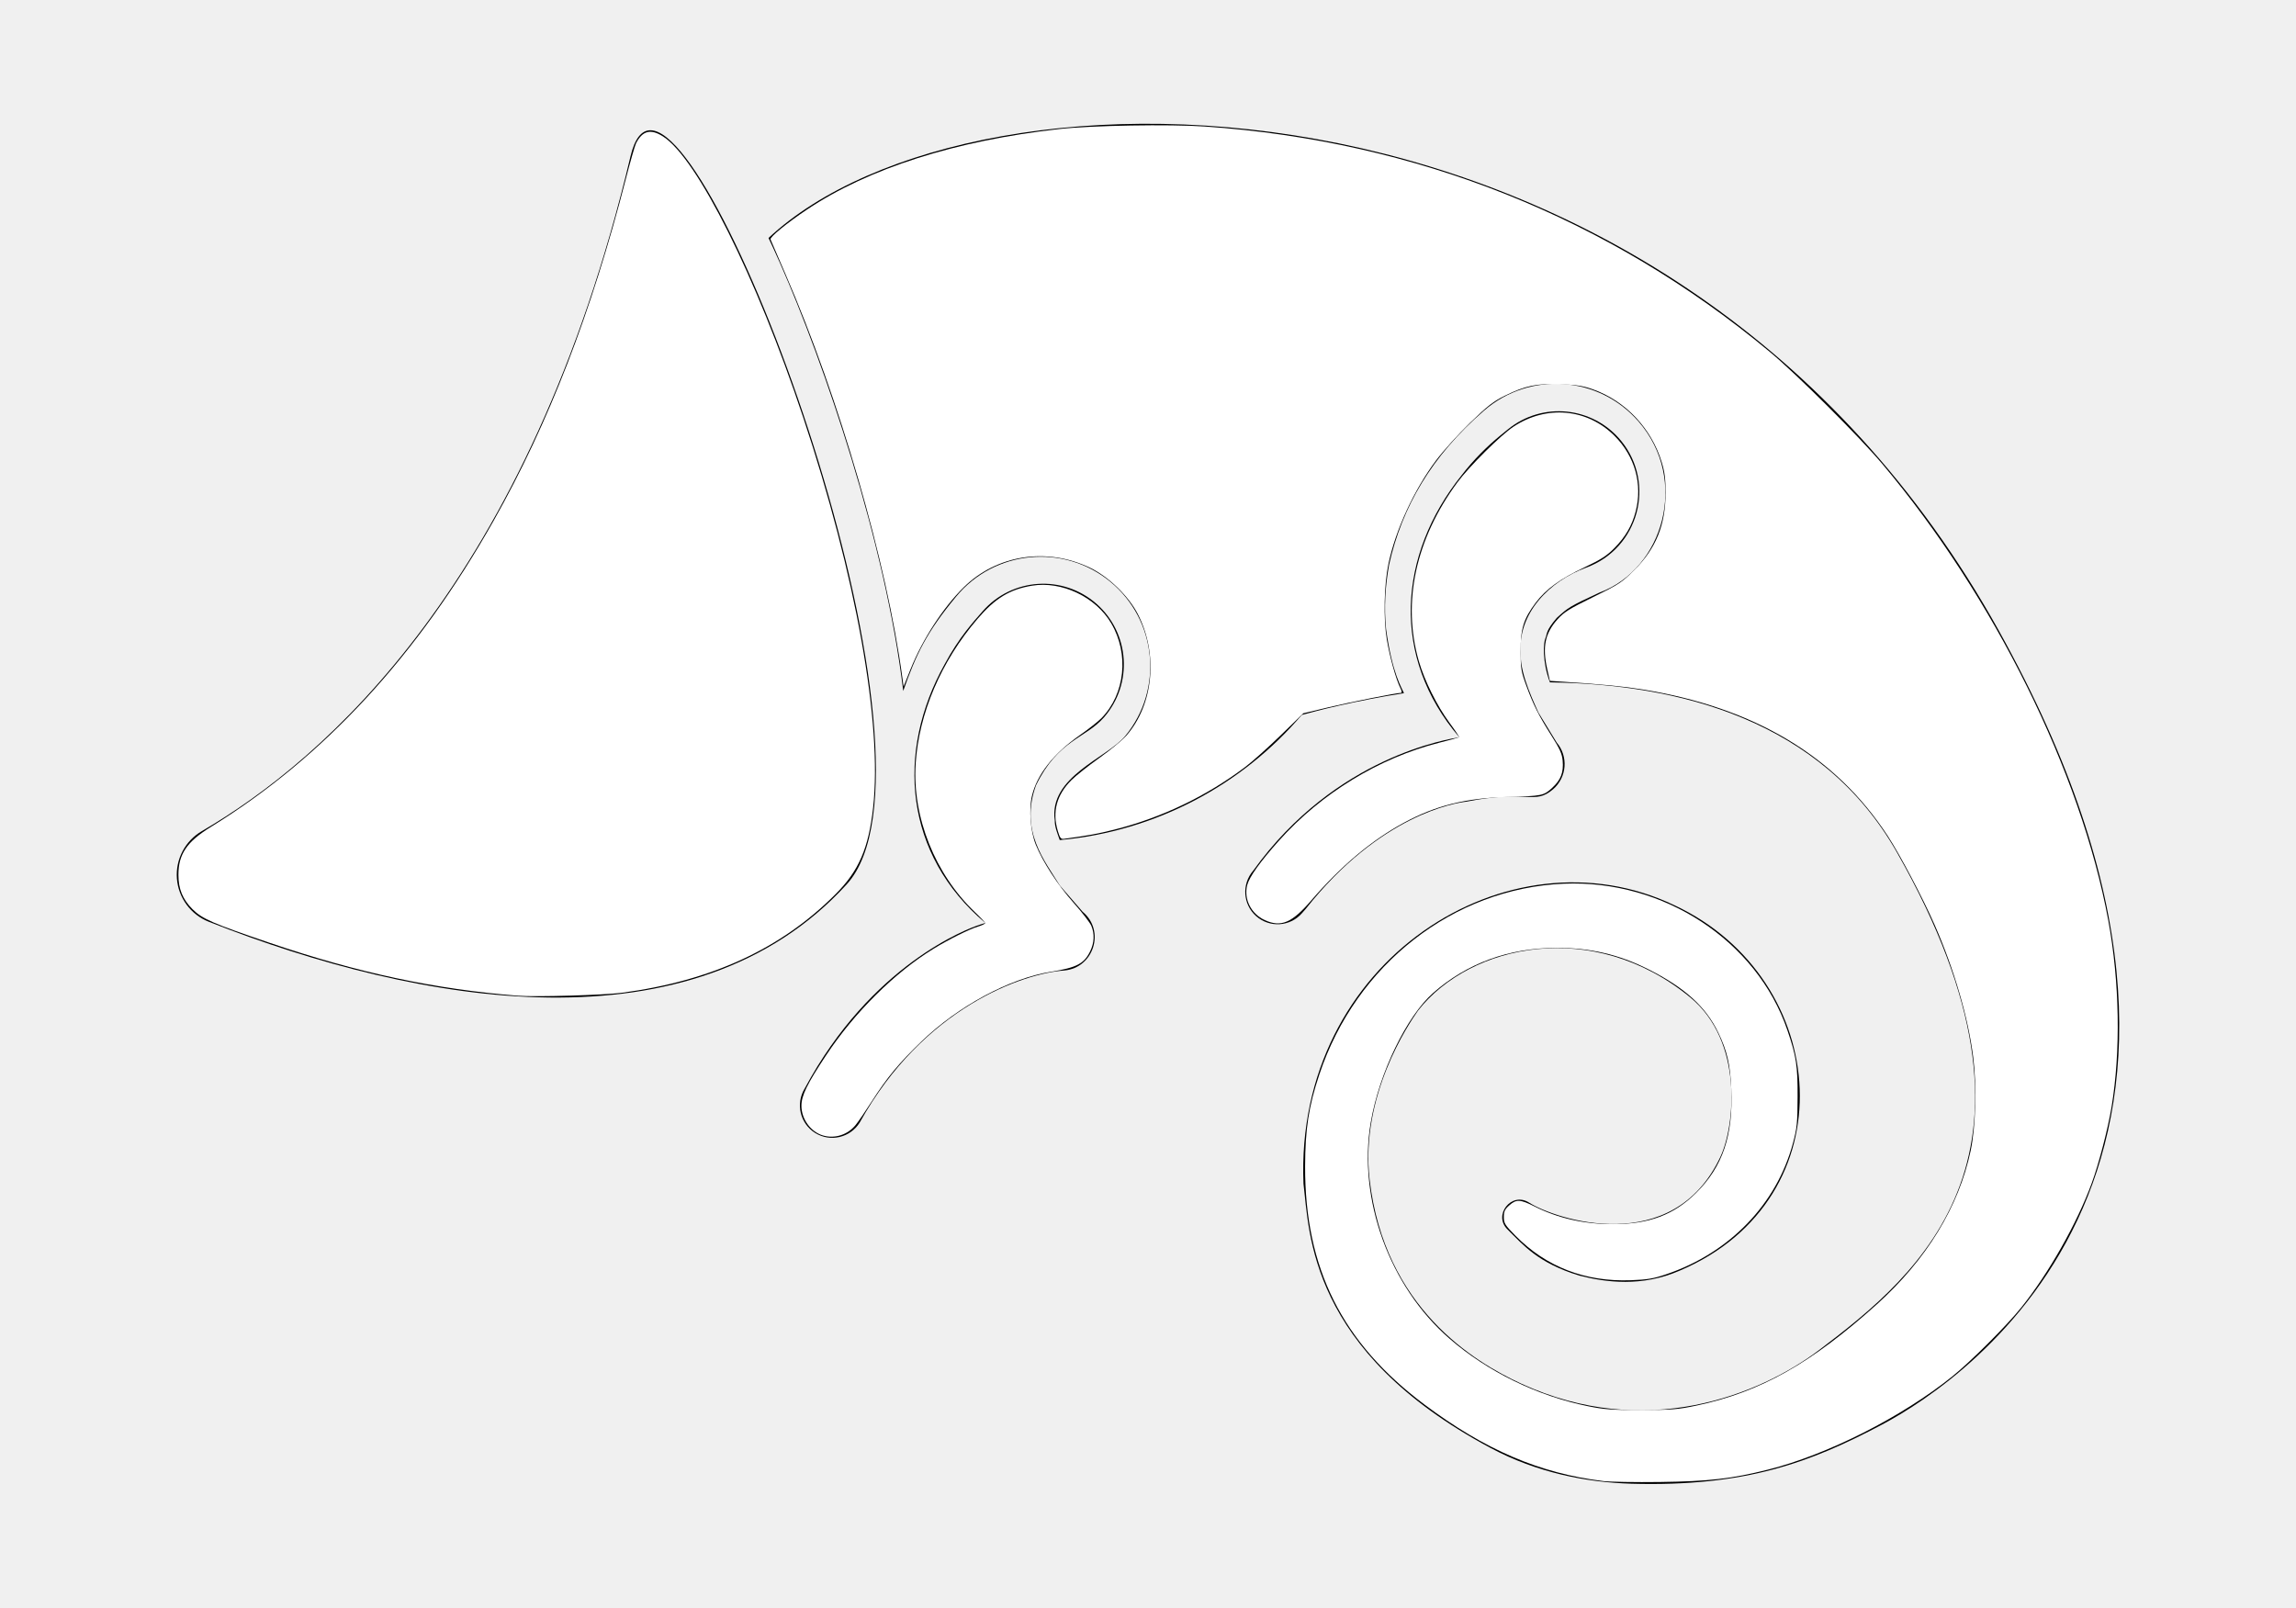
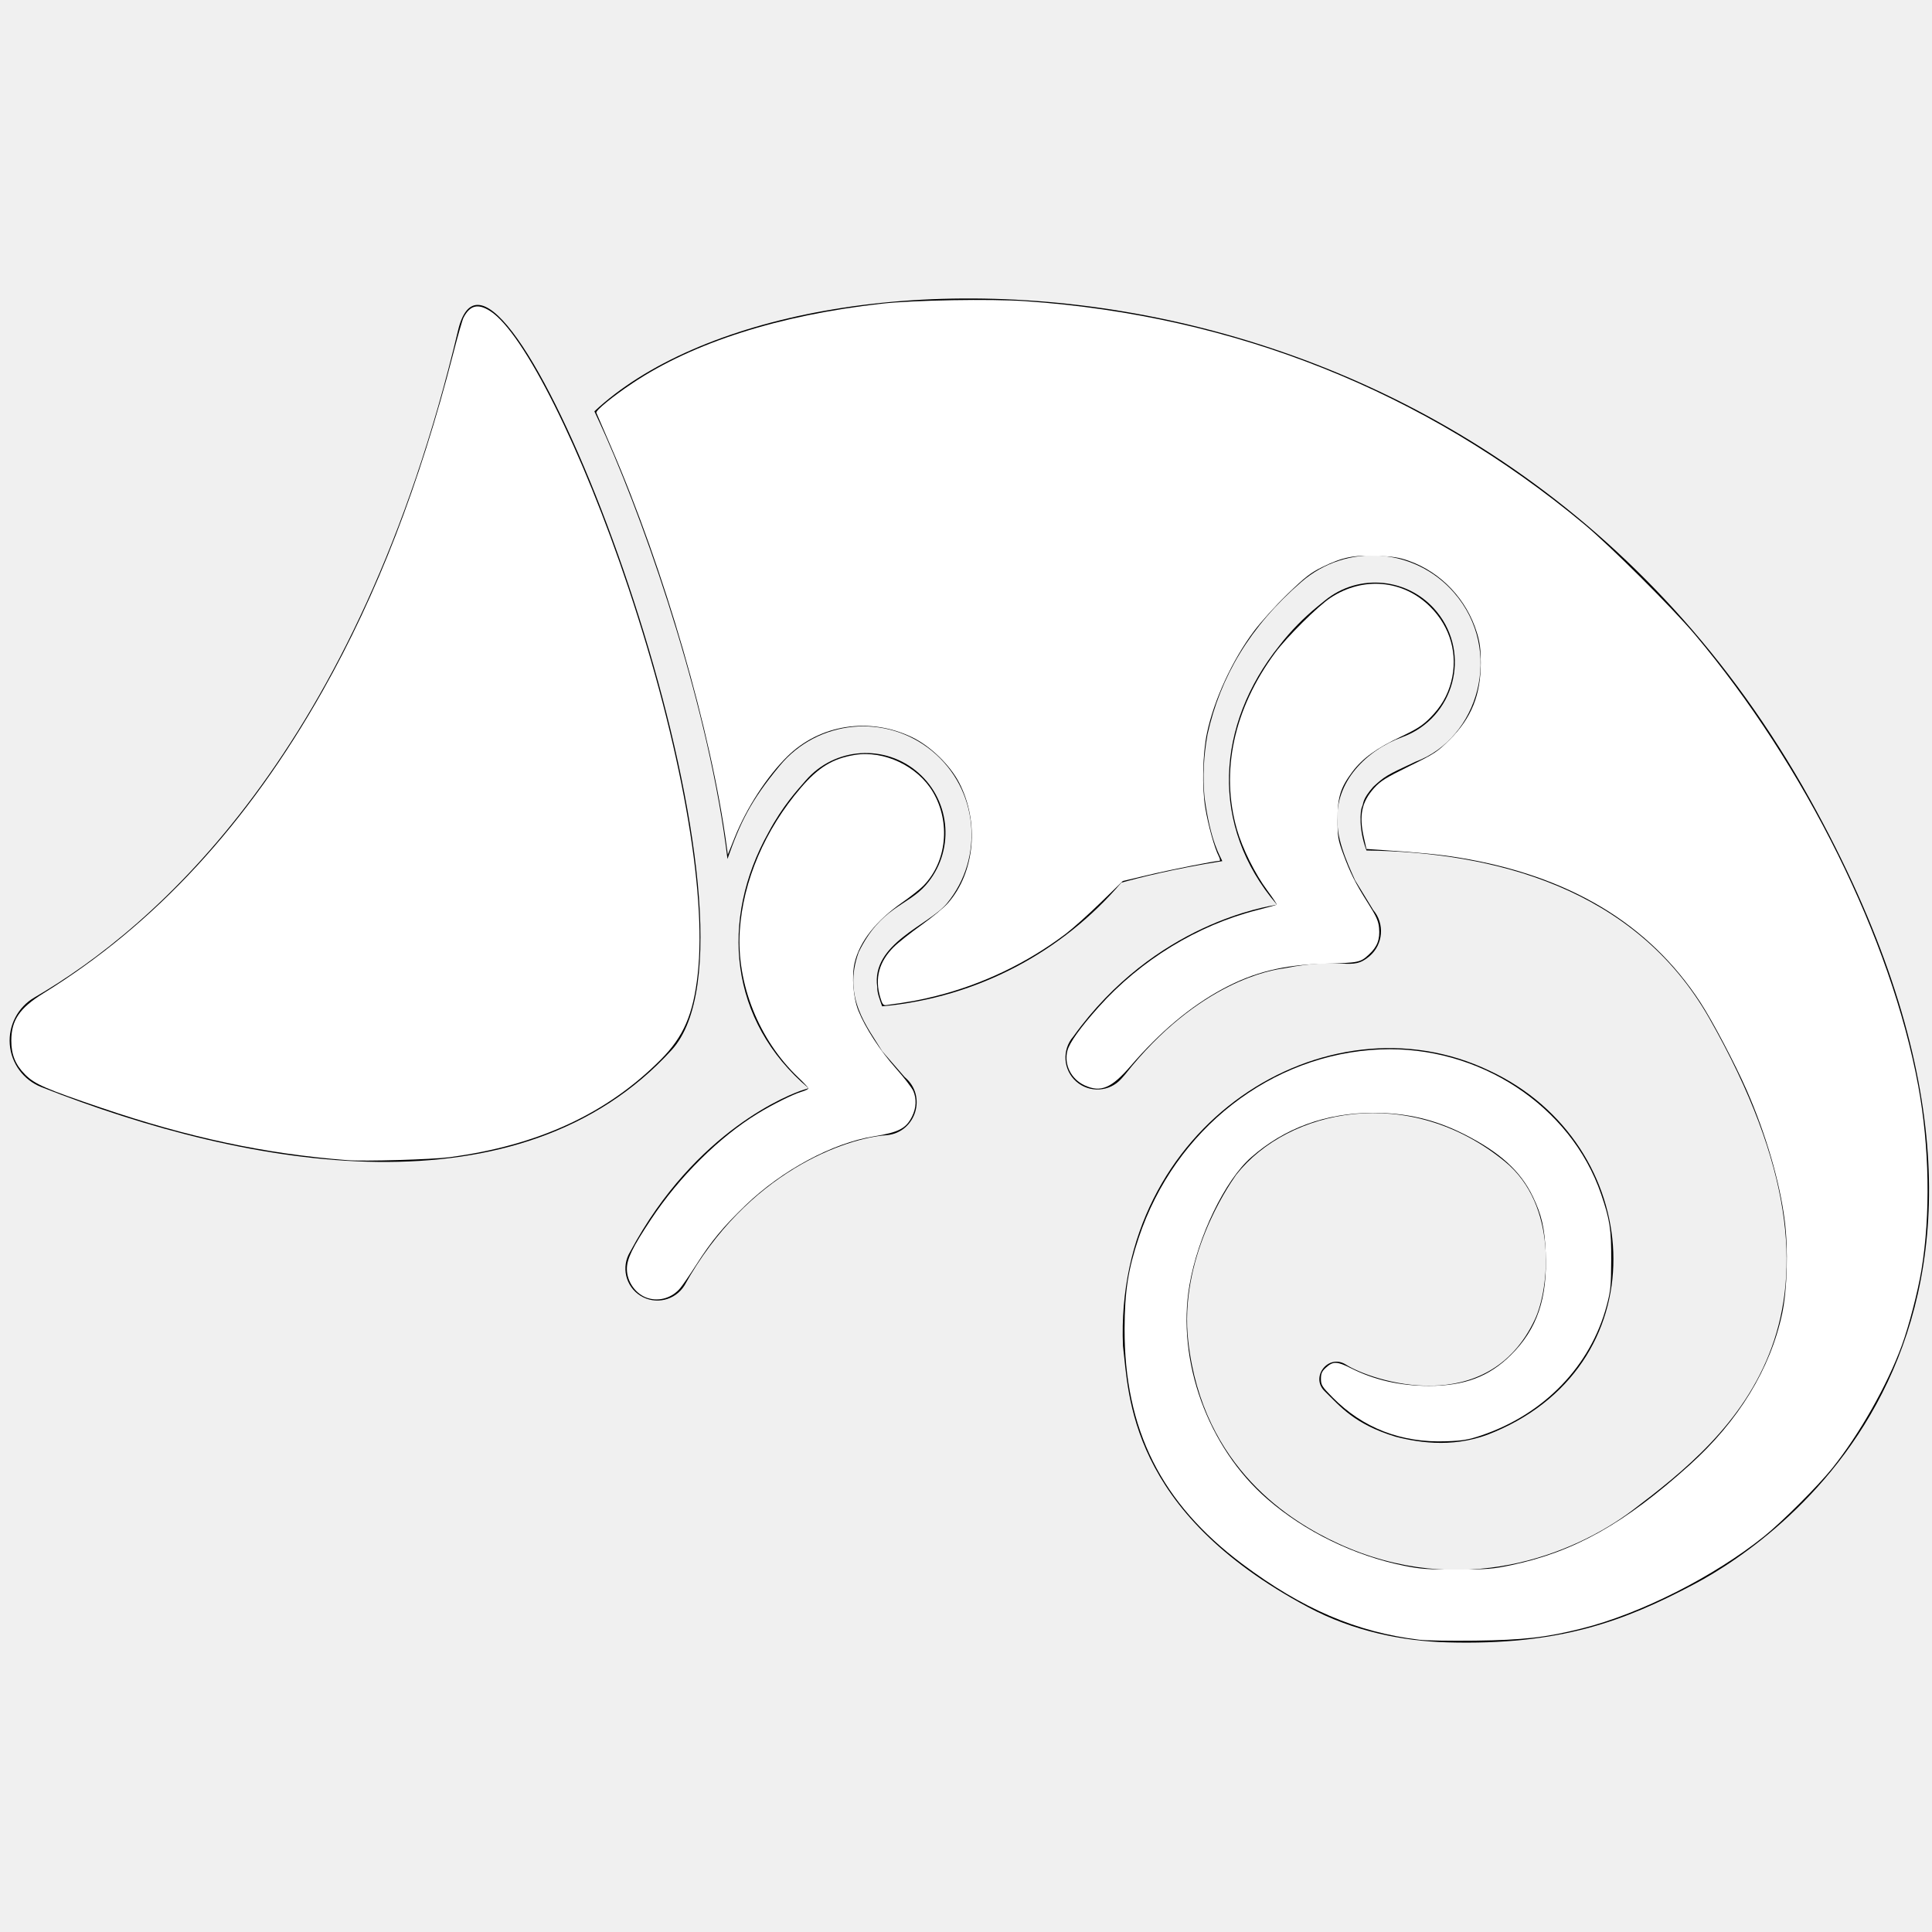
- <svg xmlns="http://www.w3.org/2000/svg" version="1.1" id="Capa_1" x="0px" y="0px" viewBox="0 0 598.076 418.829" xml:space="preserve" width="598.076" height="418.829">
+ <svg xmlns="http://www.w3.org/2000/svg" version="1.1" id="Capa_1" x="0px" y="0px" viewBox="0 0 600 600" xml:space="preserve" width="600" height="600">
  <defs id="defs19" />
-   <g id="g1" transform="matrix(1.02055,0,0,1.02055,46.04181,-43.58221)">
+   <g id="g1" transform="matrix(1.202269,0,0,1.202269,2.993219,3.36913)">
    <g id="g4">
      <path d="M 465.045,203.644 C 382.228,54.791 203.578,54.361 151.047,103.451 c 0.953,2.032 1.924,4.129 2.928,6.405 11.322,25.628 26.916,71.366 31.449,109.221 3.33,-9.44 5.908,-14.9 13.49,-24.067 9.815,-11.924 27.434,-13.635 39.367,-3.819 11.917,9.819 13.637,27.449 3.82,39.373 -4.686,5.65 -19.605,10.376 -17.99,21.58 -0.048,1.521 0.632,3.213 1.264,4.997 24.744,-2.25 46.635,-14.179 61.779,-31.935 4.049,-1.142 13.456,-3.578 26.086,-5.57 -0.498,-1.251 -3.021,-4.901 -4.58,-16.414 -0.535,-5.424 -0.211,-10.888 0.775,-16.356 3.291,-14.757 10.888,-27.798 24.23,-39.339 11.655,-10.13 29.324,-8.894 39.443,2.768 13.01,14.96 6.257,37.645 -9.877,43.626 -7.758,3.605 -8.021,3.812 -10.994,6.508 -2.92,3.384 -2.408,4.067 -2.885,5.143 -0.522,1.036 -0.877,6.014 1.135,11.312 32.711,0.437 69.279,9.506 88.517,43.301 43.706,76.827 5.913,107.647 -19.71,127.058 -15.273,11.571 -44.429,23.252 -76.158,8.637 -12.09,-5.569 -34.893,-19.404 -38.673,-52.084 -2.464,-21.306 9.978,-39.723 12.369,-43.139 13.438,-17.09 44.728,-23.659 69.444,-3.387 13.676,11.217 11.427,32.803 7.742,40.686 -12.139,25.967 -42.236,15.979 -48.891,11.702 -4.494,-2.819 -9.201,3.227 -5.457,6.882 4.074,3.998 7.705,8.528 18.297,11.764 6.77,1.747 16.03,2.954 25.635,-1.248 43.176,-18.271 38.964,-74.435 -1.308,-93.265 -42.346,-20.281 -97.059,14.168 -94.706,71.08 1.529,12.33 1.223,42.631 47.822,67.478 11.664,6.219 24.34,8.761 35.887,9.085 29.176,0.821 45.764,-5.441 64.02,-15.118 21.818,-11.565 104.685,-67.918 29.728,-202.672 z" id="path1" />
      <path d="m 329.16,247.335 c 15.732,-3.143 17.318,0.944 22.121,-3.151 3.547,-3.046 3.966,-8.404 0.924,-11.957 v -0.011 l -4.665,-7.634 c -0.536,-1.352 -4.727,-9.668 -4.5,-14.882 -0.911,-10.495 7.53,-18.779 16.726,-22.112 13.443,-4.949 17.783,-21.474 8.91,-32.34 -7.177,-8.802 -20.129,-10.122 -28.941,-2.929 l -1.926,1.569 c -3.424,2.805 -6.807,6.161 -9.863,10.129 -16.314,20.364 -18.07,46.504 -0.598,66.865 -2.299,0.452 -31.482,4.667 -52.598,34.072 -2.965,3.418 -2.641,8.605 0.76,11.611 3.432,3.012 8.648,2.688 11.664,-0.73 l 0.983,-1.116 c 19.022,-24.134 38.232,-27.052 41.003,-27.384 z" id="path2" />
      <path d="m 231.239,275.462 -5.864,-6.751 c -3.786,-6.258 -10.313,-13.859 -6.057,-25.556 5.684,-11.649 12.551,-11.888 17.327,-17.311 7.479,-8.544 6.625,-21.544 -1.913,-29.028 -8.551,-7.489 -21.553,-6.639 -29.035,1.911 -2.309,2.646 -5.998,6.636 -9.68,13.489 -12.602,22.569 -10.26,48.67 10.361,66.081 -0.423,0.16 -0.89,0.251 -1.313,0.412 -3.238,1.016 -27.842,10.228 -44.795,41.86 -2.36,3.863 -1.18,8.926 2.676,11.33 3.869,2.404 8.957,1.221 11.369,-2.648 16.29,-29.416 41.76,-38.099 52.257,-38.826 7.482,-0.692 10.474,-10.114 4.679,-14.956 z" id="path3" />
      <path d="m 120.892,75.954 c -2.234,0.007 -3.984,2.065 -5.069,6.617 -25.795,108.58 -78.168,154.138 -109.407,172.278 -4.275,2.477 -6.752,7.189 -6.379,12.11 0.372,4.932 3.531,9.214 8.129,11.031 53.938,21.297 123.586,33.471 162.846,-9.564 27.92,-30.615 -30.295,-192.472 -50.12,-192.472 z" id="path4" />
    </g>
    <g id="g5">
</g>
    <g id="g6">
</g>
    <g id="g7">
</g>
    <g id="g8">
</g>
    <g id="g9">
</g>
    <g id="g10">
</g>
    <g id="g11">
</g>
    <g id="g12">
</g>
    <g id="g13">
</g>
    <g id="g14">
</g>
    <g id="g15">
</g>
    <g id="g16">
</g>
    <g id="g17">
</g>
    <g id="g18">
</g>
    <g id="g19">
</g>
    <path style="fill:#ffffff;stroke-width:0.426" d="M 87.181,296.882 C 65.94,295.227 46.284,291.04 23.66,283.349 9.189,278.43 6.488,277.253 4.028,274.793 c -2.521,-2.521 -3.602,-5.154 -3.602,-8.773 0,-5.275 2.135,-8.44 8.23,-12.203 28.85,-17.811 52.778,-43.714 72.214,-78.176 14.071,-24.95 24.988,-53.167 33.742,-87.217 1.15,-4.475 2.331,-8.599 2.624,-9.166 1.66,-3.212 3.714,-3.731 6.861,-1.736 8.719,5.53 23.776,35.696 35.781,71.687 13.461,40.359 20.251,78.223 17.864,99.628 -1.161,10.414 -3.633,16.125 -9.555,22.077 -13.88,13.952 -31.696,22.179 -54.575,25.204 -4.521,0.598 -22.052,1.103 -26.431,0.762 z" id="path19" />
    <path style="fill:#ffffff;stroke-width:0.426" d="m 364.072,420.755 c -16.141,-1.953 -30.167,-7.96 -45.616,-19.537 -20.996,-15.733 -30.531,-34.77 -30.456,-60.807 0.027,-9.555 0.917,-15.287 3.638,-23.447 9.374,-28.107 34.245,-47.508 62.415,-48.689 25.44,-1.067 49.212,14.516 57.043,37.392 2.269,6.628 2.643,9.073 2.609,17.053 -0.029,6.674 -0.152,7.91 -1.17,11.724 -4.173,15.634 -16.178,28.068 -32.382,33.538 -3.291,1.111 -4.766,1.358 -9.047,1.516 -11.642,0.429 -21.542,-3.398 -29.406,-11.367 -2.708,-2.744 -2.975,-3.171 -2.975,-4.761 0,-1.432 0.249,-1.97 1.383,-2.982 1.782,-1.593 2.795,-1.556 6.344,0.229 6.11,3.074 12.733,4.574 20.177,4.569 9.195,-0.005 15.5,-2.376 21.141,-7.95 6.826,-6.744 9.516,-14.683 9.006,-26.582 -0.269,-6.284 -1.041,-9.631 -3.308,-14.347 -3.196,-6.649 -8.555,-11.504 -17.887,-16.204 -7.467,-3.761 -14.822,-5.469 -23.447,-5.446 -12.173,0.032 -22.814,3.923 -31.438,11.494 -6.775,5.948 -13.783,20.461 -15.929,32.986 -3.36,19.614 4.759,41.954 20.083,55.256 9.739,8.454 22.463,14.659 35.416,17.271 4.169,0.841 6.131,0.98 13.61,0.964 7.797,-0.017 9.317,-0.141 14.093,-1.154 16.239,-3.444 29.193,-10.726 45.988,-25.85 12.642,-11.385 20.89,-24.894 23.919,-39.175 1.299,-6.125 1.581,-16.594 0.646,-23.958 -1.28,-10.077 -4.859,-22.352 -9.816,-33.662 -2.993,-6.829 -8.879,-17.99 -12.015,-22.782 -13.305,-20.333 -33.97,-32.7 -62.374,-37.327 -4.856,-0.791 -10.075,-1.303 -20.132,-1.974 l -3.704,-0.247 -0.665,-2.926 c -1.305,-5.738 -0.589,-9.215 2.637,-12.803 1.648,-1.832 3.027,-2.694 9.02,-5.63 6.588,-3.228 7.312,-3.703 10.525,-6.898 5.594,-5.563 8.016,-11.56 8.013,-19.845 -9.4e-4,-3.433 -0.227,-5.221 -0.971,-7.674 -2.63,-8.669 -9.262,-15.693 -17.609,-18.651 -2.489,-0.882 -4.146,-1.142 -8.245,-1.293 -6.119,-0.226 -8.939,0.355 -14.171,2.92 -2.946,1.444 -4.412,2.584 -8.897,6.92 -2.954,2.855 -6.868,7.185 -8.698,9.623 -5.579,7.43 -10.347,17.781 -12.144,26.36 -1.115,5.323 -1.304,14.011 -0.422,19.311 0.752,4.514 2.368,10.306 3.479,12.47 0.331,0.645 0.418,1.172 0.193,1.172 -1.123,0 -12.952,2.353 -18.584,3.697 l -6.395,1.526 -5.755,5.595 c -3.165,3.077 -7.194,6.684 -8.953,8.015 -9.972,7.55 -21.546,13.093 -33.636,16.111 -4.227,1.055 -6.6,1.488 -12.726,2.323 -0.821,0.112 -1.053,-0.182 -1.599,-2.019 -1.457,-4.908 -0.3,-9.202 3.499,-12.986 1.124,-1.12 4.323,-3.658 7.108,-5.641 2.785,-1.983 5.901,-4.562 6.924,-5.731 6.924,-7.916 8.12,-20.883 2.863,-31.054 -2.357,-4.56 -7.451,-9.493 -12.126,-11.742 -11.07,-5.326 -23.876,-3.342 -32.319,5.006 -5.253,5.194 -10.461,13.225 -13.532,20.867 l -1.781,4.432 -0.281,-2.077 c -4.027,-29.801 -16.054,-71.346 -29.914,-103.326 -1.982,-4.572 -3.676,-8.505 -3.766,-8.739 -0.222,-0.58 4.223,-4.216 9.307,-7.615 15.741,-10.522 37.916,-17.595 64.446,-20.558 8.218,-0.918 28.079,-1.262 37.089,-0.642 54.026,3.715 103.165,23.332 144.331,57.62 6.782,5.649 22.81,21.628 28.621,28.535 28.486,33.855 50.679,78.711 57.67,116.566 2.891,15.655 3.194,33.254 0.818,47.565 -0.933,5.621 -3.234,14.455 -5.067,19.458 -3.757,10.253 -10.917,22.892 -17.958,31.699 -3.675,4.597 -12.923,13.839 -17.64,17.628 -12.93,10.386 -31.943,19.997 -47.042,23.779 -9.284,2.325 -15.082,2.988 -27.563,3.152 -6.214,0.082 -12.736,-0.026 -14.495,-0.239 z" id="path20" />
    <path style="fill:#ffffff;stroke-width:0.426" d="m 164.888,332.528 c -3.096,-0.933 -5.441,-4.178 -5.445,-7.535 -0.003,-2.635 1.415,-5.545 6.265,-12.865 7.293,-11.006 17.576,-21.2 27.525,-27.29 3.854,-2.359 9.072,-4.957 11.29,-5.621 0.997,-0.299 1.812,-0.691 1.812,-0.871 0,-0.181 -1.173,-1.445 -2.606,-2.81 -10.183,-9.696 -16.004,-24.262 -15.132,-37.866 0.827,-12.89 6.477,-26.125 15.798,-37 4.518,-5.271 8.218,-7.527 13.883,-8.462 7.59,-1.254 16.298,2.881 20.243,9.612 4.591,7.835 3.55,17.979 -2.482,24.179 -0.826,0.849 -3.292,2.794 -5.478,4.32 -6.779,4.733 -11.029,10.13 -12.297,15.613 -0.796,3.446 -0.35,9.052 0.982,12.352 1.792,4.436 5.603,10.292 9.714,14.925 2.124,2.394 4.138,5.011 4.474,5.815 0.86,2.058 0.76,4.324 -0.285,6.483 -1.542,3.185 -3.435,4.178 -9.975,5.233 -10.653,1.718 -23.733,8.768 -33.173,17.88 -5.704,5.506 -8.703,9.127 -12.588,15.201 -1.637,2.559 -3.518,5.306 -4.179,6.104 -2.065,2.491 -5.334,3.51 -8.347,2.603 z" id="path21" />
    <path style="fill:#ffffff;stroke-width:0.426" d="m 277.726,277.582 c -3.534,-1.605 -5.43,-5.411 -4.486,-9.004 0.543,-2.066 3.323,-5.947 8.06,-11.252 10.823,-12.121 25.577,-21.14 40.966,-25.044 2.682,-0.68 4.949,-1.31 5.038,-1.4 0.089,-0.089 -1.015,-1.751 -2.455,-3.693 -3.162,-4.265 -6.408,-10.803 -7.836,-15.783 -4.291,-14.965 -0.792,-31.134 9.86,-45.569 2.989,-4.05 11.066,-12.074 14.315,-14.22 8.462,-5.59 18.801,-4.648 25.8,2.351 5.202,5.202 7.196,12.355 5.383,19.314 -0.935,3.589 -2.608,6.473 -5.396,9.297 -1.971,1.997 -3.418,2.93 -7.675,4.948 -6.239,2.957 -9.848,5.575 -12.443,9.027 -3.085,4.104 -3.849,6.557 -3.844,12.339 0.004,4.482 0.125,5.232 1.412,8.739 1.836,5.005 3.205,7.733 6.45,12.849 2.152,3.394 2.704,4.625 2.865,6.394 0.272,2.992 -0.456,4.89 -2.653,6.915 -2.202,2.03 -2.548,2.1 -11.527,2.344 -10.605,0.288 -18.224,2.189 -26.326,6.57 -8.224,4.446 -16.039,11.003 -23.683,19.867 -4.93,5.718 -7.691,6.887 -11.824,5.01 z" id="path22" />
  </g>
</svg>
